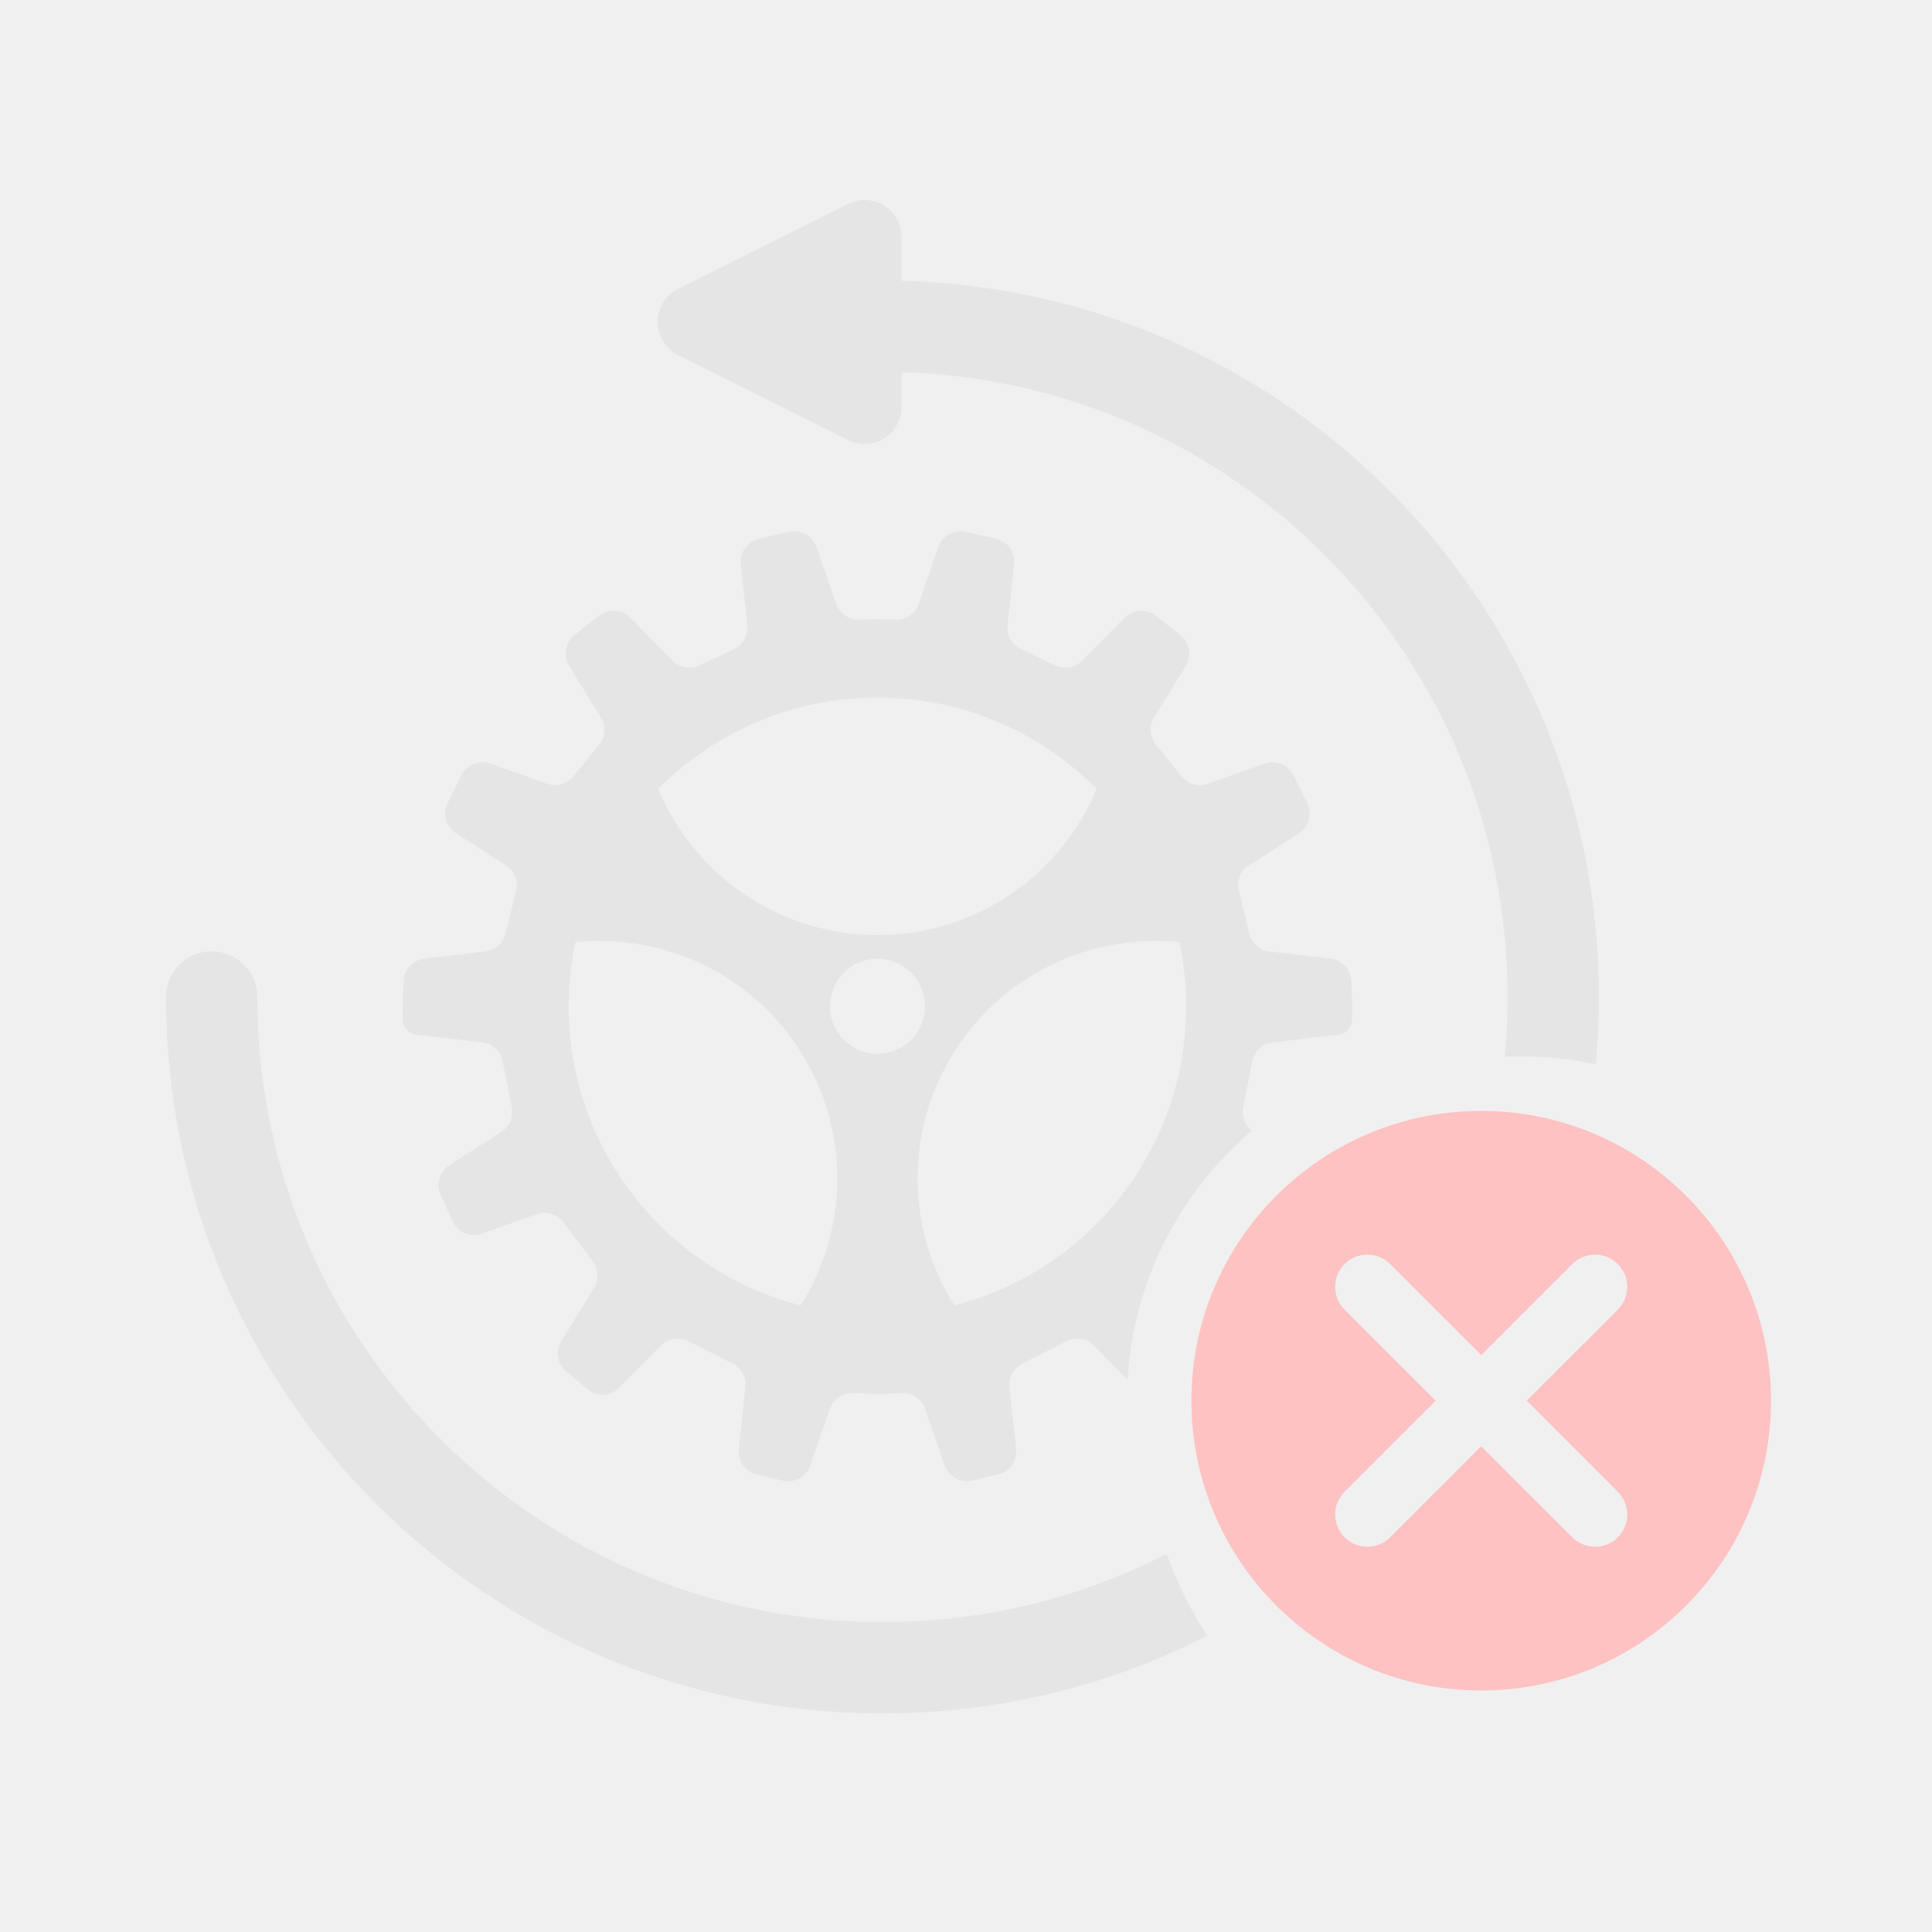
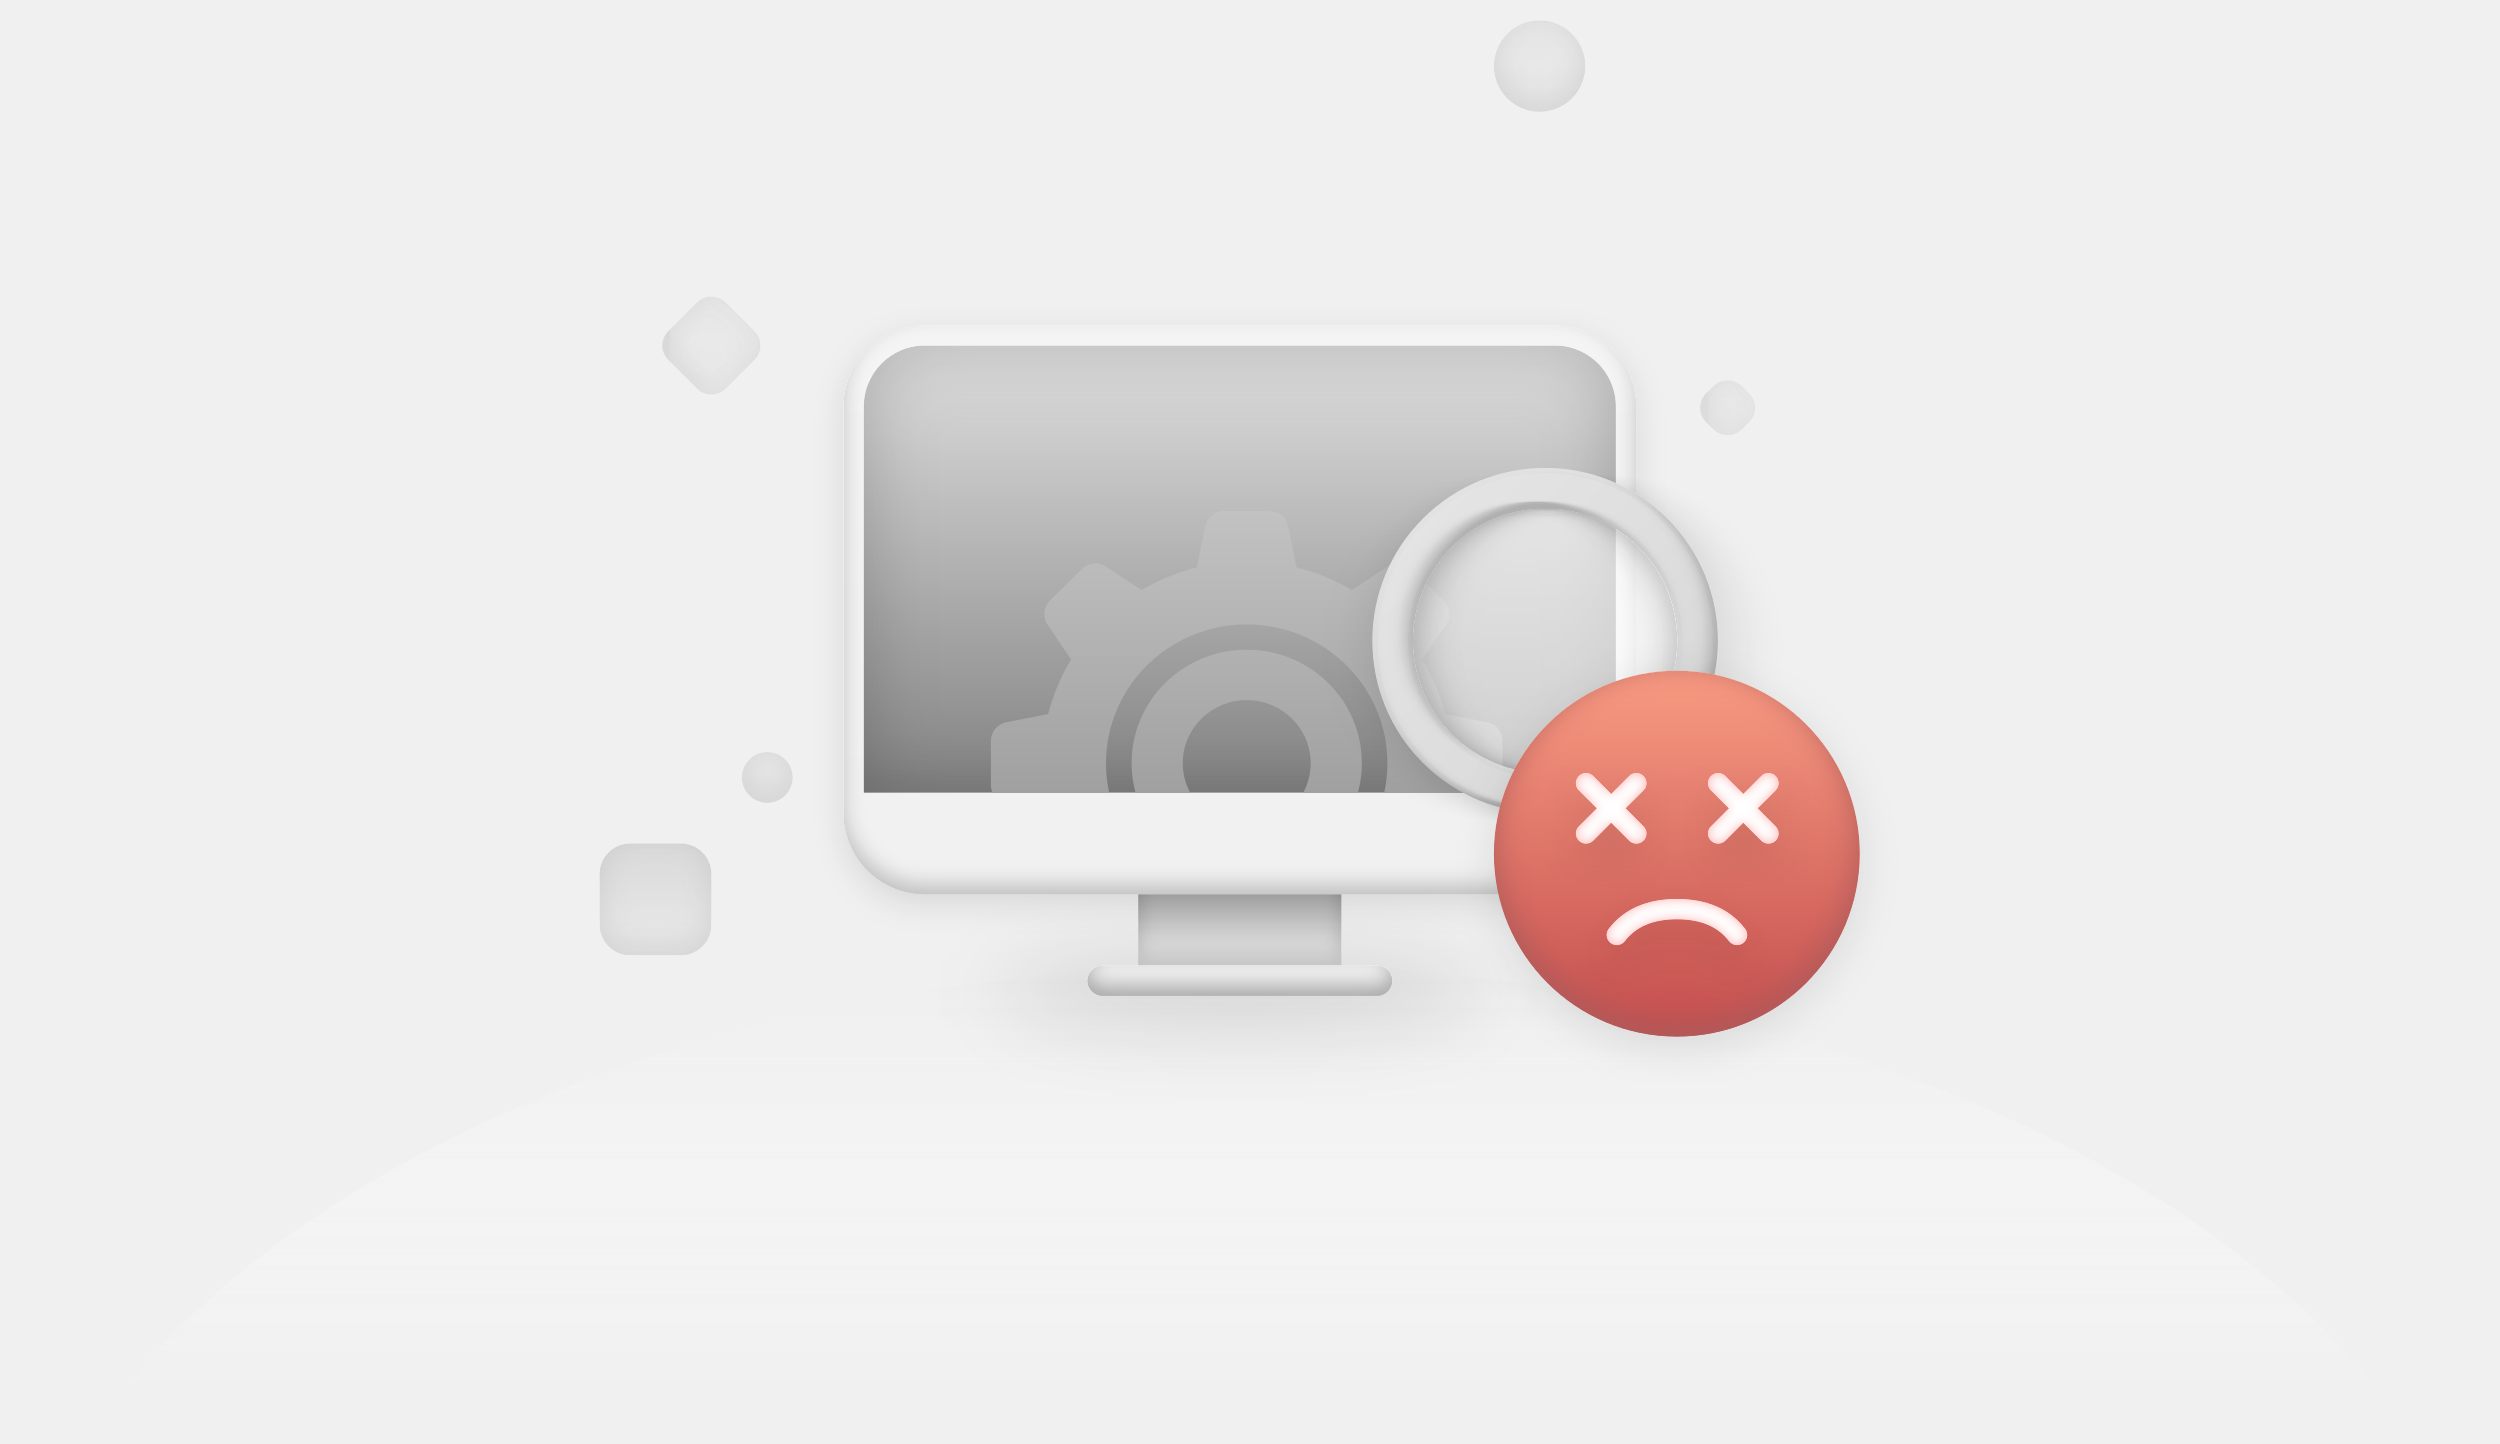
- <svg xmlns="http://www.w3.org/2000/svg" width="120px" height="120px" viewBox="0 0 120 120" version="1.1">
-   <g id="picture/update-failure/light" stroke="none" stroke-width="1" fill="none" fill-rule="evenodd">
-     <g id="编组" transform="translate(10.312, 12.42345)">
-       <path d="M81.688,56.577 C91.629,56.577 99.688,64.635 99.688,74.577 C99.688,84.518 91.629,92.577 81.688,92.577 C71.747,92.577 63.688,84.518 63.688,74.577 C63.688,64.635 71.747,56.577 81.688,56.577 Z M76.031,66.091 C75.25,65.31 73.984,65.31 73.203,66.091 C72.422,66.872 72.422,68.139 73.203,68.92 L78.86,74.575 L73.203,80.233 C72.422,81.014 72.422,82.281 73.203,83.062 C73.984,83.843 75.25,83.843 76.031,83.062 L81.688,77.404 L87.345,83.062 C88.126,83.843 89.392,83.843 90.173,83.062 C90.954,82.281 90.954,81.014 90.173,80.233 L84.516,74.575 L90.173,68.92 C90.954,68.139 90.954,66.872 90.173,66.091 C89.392,65.31 88.126,65.31 87.345,66.091 L81.688,71.747 Z" id="形状结合" fill="#FEC2C2" fill-rule="nonzero" />
-       <path d="M2.835,46.665 C4.401,46.665 5.671,47.934 5.671,49.5 C5.671,70.945 23.055,88.329 44.5,88.329 C50.858,88.329 56.859,86.801 62.156,84.092 C62.79,85.897 63.641,87.601 64.678,89.171 C58.622,92.259 51.764,94 44.5,94 C19.923,94 0,74.077 0,49.5 C0,47.934 1.269,46.665 2.835,46.665 Z M49.675,20.612 L51.542,21.036 C52.268,21.201 52.755,21.884 52.675,22.625 L52.264,26.4 C52.196,27.019 52.527,27.612 53.088,27.881 L55.231,28.908 C55.796,29.178 56.47,29.06 56.91,28.613 L59.534,25.945 C60.059,25.41 60.904,25.358 61.491,25.824 L62.997,27.02 C63.578,27.481 63.723,28.303 63.335,28.935 L61.368,32.14 C61.042,32.671 61.087,33.349 61.48,33.832 L63.077,35.797 C63.469,36.279 64.121,36.461 64.705,36.254 L68.227,35.003 C68.927,34.754 69.702,35.068 70.031,35.734 L70.883,37.453 C71.214,38.122 70.99,38.933 70.362,39.337 L67.264,41.329 C66.736,41.668 66.483,42.306 66.634,42.914 L67.291,45.571 C67.437,46.164 67.937,46.604 68.544,46.675 L72.32,47.115 C73.034,47.198 73.582,47.786 73.615,48.504 L73.686,50.06 C73.688,50.095 73.688,50.13 73.688,50.165 L73.667,50.931 C73.655,51.4 73.3,51.789 72.833,51.843 L68.739,52.32 C68.107,52.394 67.595,52.867 67.47,53.491 L66.902,56.351 C66.792,56.904 67.008,57.467 67.452,57.804 C63.012,61.574 60.089,67.078 59.726,73.269 L57.649,71.157 C57.202,70.702 56.512,70.588 55.942,70.876 L53.182,72.27 C52.637,72.546 52.319,73.131 52.385,73.738 L52.803,77.573 C52.883,78.308 52.403,78.988 51.683,79.158 L50.08,79.538 C49.347,79.711 48.601,79.301 48.356,78.589 L47.147,75.082 C46.934,74.463 46.334,74.06 45.68,74.096 L44.269,74.175 C44.215,74.178 44.161,74.178 44.107,74.175 L42.696,74.096 C42.042,74.06 41.442,74.463 41.229,75.082 L40.02,78.589 C39.775,79.301 39.029,79.711 38.296,79.538 L36.693,79.158 C35.973,78.988 35.493,78.308 35.573,77.573 L35.991,73.738 C36.057,73.131 35.739,72.546 35.194,72.27 L32.434,70.876 C31.864,70.588 31.174,70.702 30.727,71.157 L28.162,73.765 C27.626,74.31 26.762,74.352 26.176,73.862 L24.864,72.766 C24.306,72.299 24.174,71.494 24.555,70.874 L26.584,67.568 C26.9,67.055 26.868,66.401 26.506,65.919 L24.68,63.495 C24.295,62.984 23.622,62.781 23.018,62.996 L19.625,64.201 C18.906,64.457 18.111,64.118 17.798,63.422 L17.058,61.782 C16.76,61.12 16.991,60.339 17.602,59.947 L20.83,57.871 C21.336,57.545 21.592,56.942 21.474,56.351 L20.906,53.491 C20.781,52.867 20.269,52.394 19.637,52.32 L15.543,51.843 C15.076,51.789 14.721,51.4 14.709,50.931 L14.688,50.165 C14.688,50.13 14.688,50.095 14.69,50.06 L14.761,48.504 C14.794,47.786 15.342,47.198 16.056,47.115 L19.832,46.675 C20.439,46.604 20.939,46.164 21.085,45.571 L21.742,42.914 C21.893,42.306 21.64,41.668 21.112,41.329 L18.014,39.337 C17.386,38.933 17.162,38.122 17.493,37.453 L18.345,35.734 C18.674,35.068 19.449,34.754 20.149,35.003 L23.671,36.254 C24.255,36.461 24.907,36.279 25.299,35.797 L26.896,33.832 C27.289,33.349 27.334,32.671 27.008,32.14 L25.041,28.935 C24.653,28.303 24.798,27.481 25.379,27.02 L26.885,25.824 C27.472,25.358 28.317,25.41 28.842,25.945 L31.466,28.613 C31.906,29.06 32.58,29.178 33.145,28.908 L35.288,27.881 C35.849,27.612 36.18,27.019 36.112,26.4 L35.701,22.625 C35.621,21.884 36.108,21.201 36.834,21.036 L38.701,20.612 C39.43,20.447 40.168,20.857 40.411,21.564 L41.623,25.079 C41.837,25.695 42.433,26.096 43.085,26.062 C43.533,26.039 43.901,26.028 44.188,26.028 C44.475,26.028 44.843,26.039 45.291,26.062 C45.943,26.096 46.539,25.695 46.753,25.079 L47.965,21.564 C48.208,20.857 48.946,20.447 49.675,20.612 Z M25.437,46.096 L25.427,46.096 C25.156,47.381 25.013,48.713 25.013,50.079 C25.013,59.021 31.134,66.534 39.415,68.655 C42.244,64.171 42.553,58.308 39.718,53.398 C36.72,48.204 31.04,45.524 25.437,46.096 Z M48.66,53.398 C45.825,58.308 46.134,64.171 48.963,68.656 C57.244,66.534 63.364,59.021 63.364,50.079 C63.364,48.713 63.222,47.381 62.95,46.097 C57.344,45.521 51.66,48.201 48.66,53.398 Z M45.445,1.274 C45.605,1.594 45.688,1.947 45.688,2.305 L45.689,5.016 C69.716,5.646 89,25.321 89,49.5 C89,50.909 88.934,52.304 88.806,53.68 C87.272,53.359 85.683,53.192 84.055,53.192 C83.753,53.192 83.452,53.198 83.153,53.209 C83.27,51.989 83.329,50.751 83.329,49.5 C83.329,28.453 66.584,11.317 45.689,10.688 L45.688,12.849 C45.688,14.121 44.656,15.153 43.384,15.153 C43.026,15.153 42.674,15.069 42.354,14.909 L31.81,9.637 C30.671,9.068 30.21,7.684 30.779,6.546 C31.002,6.1 31.364,5.739 31.81,5.516 L42.354,0.244 C43.492,-0.325 44.876,0.136 45.445,1.274 Z M44.189,47.126 C42.56,47.126 41.239,48.447 41.239,50.077 C41.239,51.706 42.56,53.027 44.189,53.027 C45.818,53.027 47.139,51.706 47.139,50.077 C47.139,48.447 45.818,47.126 44.189,47.126 Z M44.189,30.903 C38.864,30.903 34.046,33.073 30.57,36.58 C32.794,41.908 38.054,45.653 44.189,45.653 C50.324,45.653 55.584,41.908 57.807,36.578 C54.332,33.073 49.514,30.903 44.189,30.903 Z" id="形状结合" fill="#E5E5E5" />
+ <svg xmlns="http://www.w3.org/2000/svg" xmlns:xlink="http://www.w3.org/1999/xlink" width="246px" height="142px" viewBox="0 0 246 142" version="1.1">
+   <defs>
+     <linearGradient x1="50%" y1="0%" x2="50%" y2="76.664%" id="linearGradient-1">
+       <stop stop-color="#EEEEEE" offset="0%" />
+       <stop stop-color="#FFFFFF" stop-opacity="0" offset="100%" />
+     </linearGradient>
+     <linearGradient x1="50%" y1="0%" x2="50%" y2="100%" id="linearGradient-2">
+       <stop stop-color="#000000" stop-opacity="0.05" offset="0%" />
+       <stop stop-color="#000000" stop-opacity="0.02" offset="100%" />
+     </linearGradient>
+     <rect id="path-3" x="7" y="28" width="8" height="8" rx="2" />
+     <filter x="-25.0%" y="-25.0%" width="150.0%" height="150.0%" filterUnits="objectBoundingBox" id="filter-4">
+       <feGaussianBlur stdDeviation="1.5" in="SourceAlpha" result="shadowBlurInner1" />
+       <feOffset dx="0" dy="1" in="shadowBlurInner1" result="shadowOffsetInner1" />
+       <feComposite in="shadowOffsetInner1" in2="SourceAlpha" operator="arithmetic" k2="-1" k3="1" result="shadowInnerInner1" />
+       <feColorMatrix values="0 0 0 0 1   0 0 0 0 1   0 0 0 0 1  0 0 0 0.1 0" type="matrix" in="shadowInnerInner1" result="shadowMatrixInner1" />
+       <feGaussianBlur stdDeviation="1.5" in="SourceAlpha" result="shadowBlurInner2" />
+       <feOffset dx="0" dy="-1" in="shadowBlurInner2" result="shadowOffsetInner2" />
+       <feComposite in="shadowOffsetInner2" in2="SourceAlpha" operator="arithmetic" k2="-1" k3="1" result="shadowInnerInner2" />
+       <feColorMatrix values="0 0 0 0 0   0 0 0 0 0   0 0 0 0 0  0 0 0 0.1 0" type="matrix" in="shadowInnerInner2" result="shadowMatrixInner2" />
+       <feMerge>
+         <feMergeNode in="shadowMatrixInner1" />
+         <feMergeNode in="shadowMatrixInner2" />
+       </feMerge>
+     </filter>
+     <rect id="path-5" x="108.5" y="35.621" width="5" height="5" rx="2" />
+     <filter x="-40.0%" y="-40.0%" width="180.0%" height="180.0%" filterUnits="objectBoundingBox" id="filter-6">
+       <feGaussianBlur stdDeviation="1.5" in="SourceAlpha" result="shadowBlurInner1" />
+       <feOffset dx="0" dy="1" in="shadowBlurInner1" result="shadowOffsetInner1" />
+       <feComposite in="shadowOffsetInner1" in2="SourceAlpha" operator="arithmetic" k2="-1" k3="1" result="shadowInnerInner1" />
+       <feColorMatrix values="0 0 0 0 1   0 0 0 0 1   0 0 0 0 1  0 0 0 0.1 0" type="matrix" in="shadowInnerInner1" result="shadowMatrixInner1" />
+       <feGaussianBlur stdDeviation="1.5" in="SourceAlpha" result="shadowBlurInner2" />
+       <feOffset dx="0" dy="-1" in="shadowBlurInner2" result="shadowOffsetInner2" />
+       <feComposite in="shadowOffsetInner2" in2="SourceAlpha" operator="arithmetic" k2="-1" k3="1" result="shadowInnerInner2" />
+       <feColorMatrix values="0 0 0 0 0   0 0 0 0 0   0 0 0 0 0  0 0 0 0.1 0" type="matrix" in="shadowInnerInner2" result="shadowMatrixInner2" />
+       <feMerge>
+         <feMergeNode in="shadowMatrixInner1" />
+         <feMergeNode in="shadowMatrixInner2" />
+       </feMerge>
+     </filter>
+     <rect id="path-7" x="106" y="89" width="5" height="5" rx="2" />
+     <filter x="-40.0%" y="-40.0%" width="180.0%" height="180.0%" filterUnits="objectBoundingBox" id="filter-8">
+       <feGaussianBlur stdDeviation="1.5" in="SourceAlpha" result="shadowBlurInner1" />
+       <feOffset dx="0" dy="1" in="shadowBlurInner1" result="shadowOffsetInner1" />
+       <feComposite in="shadowOffsetInner1" in2="SourceAlpha" operator="arithmetic" k2="-1" k3="1" result="shadowInnerInner1" />
+       <feColorMatrix values="0 0 0 0 1   0 0 0 0 1   0 0 0 0 1  0 0 0 0.1 0" type="matrix" in="shadowInnerInner1" result="shadowMatrixInner1" />
+       <feGaussianBlur stdDeviation="1.5" in="SourceAlpha" result="shadowBlurInner2" />
+       <feOffset dx="0" dy="-1" in="shadowBlurInner2" result="shadowOffsetInner2" />
+       <feComposite in="shadowOffsetInner2" in2="SourceAlpha" operator="arithmetic" k2="-1" k3="1" result="shadowInnerInner2" />
+       <feColorMatrix values="0 0 0 0 0   0 0 0 0 0   0 0 0 0 0  0 0 0 0.1 0" type="matrix" in="shadowInnerInner2" result="shadowMatrixInner2" />
+       <feMerge>
+         <feMergeNode in="shadowMatrixInner1" />
+         <feMergeNode in="shadowMatrixInner2" />
+       </feMerge>
+     </filter>
+     <rect id="path-9" x="88" y="0" width="9" height="9" rx="4.5" />
+     <filter x="-22.2%" y="-22.2%" width="144.4%" height="144.4%" filterUnits="objectBoundingBox" id="filter-10">
+       <feGaussianBlur stdDeviation="1.5" in="SourceAlpha" result="shadowBlurInner1" />
+       <feOffset dx="0" dy="1" in="shadowBlurInner1" result="shadowOffsetInner1" />
+       <feComposite in="shadowOffsetInner1" in2="SourceAlpha" operator="arithmetic" k2="-1" k3="1" result="shadowInnerInner1" />
+       <feColorMatrix values="0 0 0 0 1   0 0 0 0 1   0 0 0 0 1  0 0 0 0.1 0" type="matrix" in="shadowInnerInner1" result="shadowMatrixInner1" />
+       <feGaussianBlur stdDeviation="1.5" in="SourceAlpha" result="shadowBlurInner2" />
+       <feOffset dx="0" dy="-1" in="shadowBlurInner2" result="shadowOffsetInner2" />
+       <feComposite in="shadowOffsetInner2" in2="SourceAlpha" operator="arithmetic" k2="-1" k3="1" result="shadowInnerInner2" />
+       <feColorMatrix values="0 0 0 0 0   0 0 0 0 0   0 0 0 0 0  0 0 0 0.1 0" type="matrix" in="shadowInnerInner2" result="shadowMatrixInner2" />
+       <feMerge>
+         <feMergeNode in="shadowMatrixInner1" />
+         <feMergeNode in="shadowMatrixInner2" />
+       </feMerge>
+     </filter>
+     <rect id="path-11" x="14" y="72" width="5" height="5" rx="2.5" />
+     <filter x="-40.0%" y="-40.0%" width="180.0%" height="180.0%" filterUnits="objectBoundingBox" id="filter-12">
+       <feGaussianBlur stdDeviation="1.5" in="SourceAlpha" result="shadowBlurInner1" />
+       <feOffset dx="0" dy="1" in="shadowBlurInner1" result="shadowOffsetInner1" />
+       <feComposite in="shadowOffsetInner1" in2="SourceAlpha" operator="arithmetic" k2="-1" k3="1" result="shadowInnerInner1" />
+       <feColorMatrix values="0 0 0 0 1   0 0 0 0 1   0 0 0 0 1  0 0 0 0.1 0" type="matrix" in="shadowInnerInner1" result="shadowMatrixInner1" />
+       <feGaussianBlur stdDeviation="1.5" in="SourceAlpha" result="shadowBlurInner2" />
+       <feOffset dx="0" dy="-1" in="shadowBlurInner2" result="shadowOffsetInner2" />
+       <feComposite in="shadowOffsetInner2" in2="SourceAlpha" operator="arithmetic" k2="-1" k3="1" result="shadowInnerInner2" />
+       <feColorMatrix values="0 0 0 0 0   0 0 0 0 0   0 0 0 0 0  0 0 0 0.1 0" type="matrix" in="shadowInnerInner2" result="shadowMatrixInner2" />
+       <feMerge>
+         <feMergeNode in="shadowMatrixInner1" />
+         <feMergeNode in="shadowMatrixInner2" />
+       </feMerge>
+     </filter>
+     <linearGradient x1="50%" y1="0%" x2="50%" y2="100%" id="linearGradient-13">
+       <stop stop-color="#000000" stop-opacity="0.1" offset="0%" />
+       <stop stop-color="#000000" stop-opacity="0.02" offset="100%" />
+     </linearGradient>
+     <rect id="path-14" x="0" y="81" width="11" height="11" rx="3" />
+     <filter x="-18.2%" y="-18.2%" width="136.4%" height="136.4%" filterUnits="objectBoundingBox" id="filter-15">
+       <feGaussianBlur stdDeviation="1.5" in="SourceAlpha" result="shadowBlurInner1" />
+       <feOffset dx="0" dy="1" in="shadowBlurInner1" result="shadowOffsetInner1" />
+       <feComposite in="shadowOffsetInner1" in2="SourceAlpha" operator="arithmetic" k2="-1" k3="1" result="shadowInnerInner1" />
+       <feColorMatrix values="0 0 0 0 1   0 0 0 0 1   0 0 0 0 1  0 0 0 0.1 0" type="matrix" in="shadowInnerInner1" result="shadowMatrixInner1" />
+       <feGaussianBlur stdDeviation="1.5" in="SourceAlpha" result="shadowBlurInner2" />
+       <feOffset dx="0" dy="-1" in="shadowBlurInner2" result="shadowOffsetInner2" />
+       <feComposite in="shadowOffsetInner2" in2="SourceAlpha" operator="arithmetic" k2="-1" k3="1" result="shadowInnerInner2" />
+       <feColorMatrix values="0 0 0 0 0   0 0 0 0 0   0 0 0 0 0  0 0 0 0.1 0" type="matrix" in="shadowInnerInner2" result="shadowMatrixInner2" />
+       <feMerge>
+         <feMergeNode in="shadowMatrixInner1" />
+         <feMergeNode in="shadowMatrixInner2" />
+       </feMerge>
+     </filter>
+     <filter x="-23.3%" y="-157.2%" width="146.7%" height="414.4%" filterUnits="objectBoundingBox" id="filter-16">
+       <feGaussianBlur stdDeviation="3.724" in="SourceGraphic" />
+     </filter>
+     <linearGradient x1="50%" y1="0%" x2="50%" y2="100%" id="linearGradient-17">
+       <stop stop-color="#A2A2A2" offset="0%" />
+       <stop stop-color="#ECECEC" offset="100%" />
+     </linearGradient>
+     <polygon id="path-18" points="29 55 49 55 49 63 29 63" />
+     <filter x="-7.5%" y="-18.8%" width="115.0%" height="137.5%" filterUnits="objectBoundingBox" id="filter-19">
+       <feGaussianBlur stdDeviation="1" in="SourceAlpha" result="shadowBlurInner1" />
+       <feOffset dx="0" dy="-1" in="shadowBlurInner1" result="shadowOffsetInner1" />
+       <feComposite in="shadowOffsetInner1" in2="SourceAlpha" operator="arithmetic" k2="-1" k3="1" result="shadowInnerInner1" />
+       <feColorMatrix values="0 0 0 0 0   0 0 0 0 0   0 0 0 0 0  0 0 0 0.18 0" type="matrix" in="shadowInnerInner1" />
+     </filter>
+     <rect id="path-20" x="24" y="63" width="30" height="3" rx="1.5" />
+     <filter x="-5.0%" y="-50.0%" width="110.0%" height="200.0%" filterUnits="objectBoundingBox" id="filter-21">
+       <feGaussianBlur stdDeviation="1" in="SourceAlpha" result="shadowBlurInner1" />
+       <feOffset dx="0" dy="-1" in="shadowBlurInner1" result="shadowOffsetInner1" />
+       <feComposite in="shadowOffsetInner1" in2="SourceAlpha" operator="arithmetic" k2="-1" k3="1" result="shadowInnerInner1" />
+       <feColorMatrix values="0 0 0 0 0   0 0 0 0 0   0 0 0 0 0  0 0 0 0.3 0" type="matrix" in="shadowInnerInner1" />
+     </filter>
+     <linearGradient x1="50%" y1="0%" x2="50%" y2="91.274%" id="linearGradient-22">
+       <stop stop-color="#F4F4F4" offset="0%" />
+       <stop stop-color="#F1F1F1" offset="100%" />
+     </linearGradient>
+     <rect id="path-23" x="0" y="0" width="78" height="56" rx="8" />
+     <filter x="-6.4%" y="-7.1%" width="112.8%" height="117.9%" filterUnits="objectBoundingBox" id="filter-24">
+       <feOffset dx="0" dy="1" in="SourceAlpha" result="shadowOffsetOuter1" />
+       <feGaussianBlur stdDeviation="1.5" in="shadowOffsetOuter1" result="shadowBlurOuter1" />
+       <feColorMatrix values="0 0 0 0 0   0 0 0 0 0   0 0 0 0 0  0 0 0 0.1 0" type="matrix" in="shadowBlurOuter1" />
+     </filter>
+     <filter x="-5.8%" y="-6.2%" width="111.5%" height="116.1%" filterUnits="objectBoundingBox" id="filter-25">
+       <feGaussianBlur stdDeviation="1" in="SourceAlpha" result="shadowBlurInner1" />
+       <feOffset dx="0" dy="-1" in="shadowBlurInner1" result="shadowOffsetInner1" />
+       <feComposite in="shadowOffsetInner1" in2="SourceAlpha" operator="arithmetic" k2="-1" k3="1" result="shadowInnerInner1" />
+       <feColorMatrix values="0 0 0 0 0   0 0 0 0 0   0 0 0 0 0  0 0 0 0.2 0" type="matrix" in="shadowInnerInner1" />
+     </filter>
+     <linearGradient x1="50%" y1="0%" x2="50%" y2="97.781%" id="linearGradient-26">
+       <stop stop-color="#DEDEDE" offset="0%" />
+       <stop stop-color="#858585" offset="100%" />
+     </linearGradient>
+     <path d="M8,2 L70,2 C73.314,2 76,4.686 76,8 L76,46 L76,46 L2,46 L2,8 C2,4.686 4.686,2 8,2 Z" id="path-27" />
+     <filter x="-4.7%" y="-8.0%" width="109.5%" height="115.9%" filterUnits="objectBoundingBox" id="filter-29">
+       <feGaussianBlur stdDeviation="3.5" in="SourceAlpha" result="shadowBlurInner1" />
+       <feOffset dx="0" dy="0" in="shadowBlurInner1" result="shadowOffsetInner1" />
+       <feComposite in="shadowOffsetInner1" in2="SourceAlpha" operator="arithmetic" k2="-1" k3="1" result="shadowInnerInner1" />
+       <feColorMatrix values="0 0 0 0 0   0 0 0 0 0   0 0 0 0 0  0 0 0 0.2 0" type="matrix" in="shadowInnerInner1" />
+     </filter>
+     <linearGradient x1="50%" y1="0%" x2="50%" y2="107.467%" id="linearGradient-30">
+       <stop stop-color="#C2C2C2" offset="0%" />
+       <stop stop-color="#818181" offset="100%" />
+     </linearGradient>
+     <path d="M19,33.884 L19,40 L15,40 L15,33.884 C15.656,33.96 16.323,34 17,34 C17.676,34 18.344,33.96 19,33.884 Z" id="path-31" />
+     <filter x="-37.5%" y="-24.5%" width="175.0%" height="149.0%" filterUnits="objectBoundingBox" id="filter-32">
+       <feGaussianBlur stdDeviation="1" in="SourceAlpha" result="shadowBlurInner1" />
+       <feOffset dx="0" dy="1" in="shadowBlurInner1" result="shadowOffsetInner1" />
+       <feComposite in="shadowOffsetInner1" in2="SourceAlpha" operator="arithmetic" k2="-1" k3="1" result="shadowInnerInner1" />
+       <feColorMatrix values="0 0 0 0 0   0 0 0 0 0   0 0 0 0 0  0 0 0 0.2 0" type="matrix" in="shadowInnerInner1" result="shadowMatrixInner1" />
+       <feGaussianBlur stdDeviation="1" in="SourceAlpha" result="shadowBlurInner2" />
+       <feOffset dx="0" dy="-1" in="shadowBlurInner2" result="shadowOffsetInner2" />
+       <feComposite in="shadowOffsetInner2" in2="SourceAlpha" operator="arithmetic" k2="-1" k3="1" result="shadowInnerInner2" />
+       <feColorMatrix values="0 0 0 0 0   0 0 0 0 0   0 0 0 0 0  0 0 0 0.2 0" type="matrix" in="shadowInnerInner2" result="shadowMatrixInner2" />
+       <feMerge>
+         <feMergeNode in="shadowMatrixInner1" />
+         <feMergeNode in="shadowMatrixInner2" />
+       </feMerge>
+     </filter>
+     <path d="M15,40 L19,40 C19.552,40 20,40.448 20,41 L20,52 C20,53.105 19.105,54 18,54 L16,54 C14.895,54 14,53.105 14,52 L14,41 C14,40.448 14.448,40 15,40 Z" id="path-33" />
+     <filter x="-25.0%" y="-10.7%" width="150.0%" height="121.4%" filterUnits="objectBoundingBox" id="filter-34">
+       <feGaussianBlur stdDeviation="0.5" in="SourceAlpha" result="shadowBlurInner1" />
+       <feOffset dx="0" dy="1" in="shadowBlurInner1" result="shadowOffsetInner1" />
+       <feComposite in="shadowOffsetInner1" in2="SourceAlpha" operator="arithmetic" k2="-1" k3="1" result="shadowInnerInner1" />
+       <feColorMatrix values="0 0 0 0 1   0 0 0 0 1   0 0 0 0 1  0 0 0 0.1 0" type="matrix" in="shadowInnerInner1" result="shadowMatrixInner1" />
+       <feGaussianBlur stdDeviation="1" in="SourceAlpha" result="shadowBlurInner2" />
+       <feOffset dx="0" dy="-1" in="shadowBlurInner2" result="shadowOffsetInner2" />
+       <feComposite in="shadowOffsetInner2" in2="SourceAlpha" operator="arithmetic" k2="-1" k3="1" result="shadowInnerInner2" />
+       <feColorMatrix values="0 0 0 0 0   0 0 0 0 0   0 0 0 0 0  0 0 0 0.3 0" type="matrix" in="shadowInnerInner2" result="shadowMatrixInner2" />
+       <feMerge>
+         <feMergeNode in="shadowMatrixInner1" />
+         <feMergeNode in="shadowMatrixInner2" />
+       </feMerge>
+     </filter>
+     <linearGradient x1="52.187%" y1="-1.77635684e-13%" x2="50%" y2="100%" id="linearGradient-35">
+       <stop stop-color="#E4E4E4" offset="0%" />
+       <stop stop-color="#D8D8D8" offset="100%" />
+     </linearGradient>
+     <path d="M17,3.41060513e-13 C26.389,3.41060513e-13 34,7.611 34,17 C34,26.389 26.389,34 17,34 C7.611,34 2.27373675e-13,26.389 2.27373675e-13,17 C2.27373675e-13,7.611 7.611,3.41060513e-13 17,3.41060513e-13 Z M17,4 C9.82,4 4,9.82 4,17 C4,24.18 9.82,30 17,30 C24.18,30 30,24.18 30,17 C30,9.82 24.18,4 17,4 Z" id="path-36" />
+     <filter x="-19.1%" y="-16.2%" width="138.2%" height="138.2%" filterUnits="objectBoundingBox" id="filter-37">
+       <feOffset dx="0" dy="1" in="SourceAlpha" result="shadowOffsetOuter1" />
+       <feGaussianBlur stdDeviation="2" in="shadowOffsetOuter1" result="shadowBlurOuter1" />
+       <feColorMatrix values="0 0 0 0 0   0 0 0 0 0   0 0 0 0 0  0 0 0 0.15 0" type="matrix" in="shadowBlurOuter1" />
+     </filter>
+     <filter x="-14.7%" y="-11.8%" width="129.4%" height="129.4%" filterUnits="objectBoundingBox" id="filter-38">
+       <feOffset dx="0" dy="0.5" in="SourceAlpha" result="shadowOffsetInner1" />
+       <feComposite in="shadowOffsetInner1" in2="SourceAlpha" operator="arithmetic" k2="-1" k3="1" result="shadowInnerInner1" />
+       <feColorMatrix values="0 0 0 0 1   0 0 0 0 1   0 0 0 0 1  0 0 0 0.1 0" type="matrix" in="shadowInnerInner1" result="shadowMatrixInner1" />
+       <feGaussianBlur stdDeviation="0.5" in="SourceAlpha" result="shadowBlurInner2" />
+       <feOffset dx="0" dy="-1" in="shadowBlurInner2" result="shadowOffsetInner2" />
+       <feComposite in="shadowOffsetInner2" in2="SourceAlpha" operator="arithmetic" k2="-1" k3="1" result="shadowInnerInner2" />
+       <feColorMatrix values="0 0 0 0 0   0 0 0 0 0   0 0 0 0 0  0 0 0 0.202 0" type="matrix" in="shadowInnerInner2" result="shadowMatrixInner2" />
+       <feMerge>
+         <feMergeNode in="shadowMatrixInner1" />
+         <feMergeNode in="shadowMatrixInner2" />
+       </feMerge>
+     </filter>
+     <circle id="path-39" cx="17" cy="17" r="13" />
+     <filter x="-5.8%" y="-5.8%" width="111.5%" height="111.5%" filterUnits="objectBoundingBox" id="filter-40">
+       <feGaussianBlur stdDeviation="1.5" in="SourceAlpha" result="shadowBlurInner1" />
+       <feOffset dx="0" dy="0" in="shadowBlurInner1" result="shadowOffsetInner1" />
+       <feComposite in="shadowOffsetInner1" in2="SourceAlpha" operator="arithmetic" k2="-1" k3="1" result="shadowInnerInner1" />
+       <feColorMatrix values="0 0 0 0 0   0 0 0 0 0   0 0 0 0 0  0 0 0 0.3 0" type="matrix" in="shadowInnerInner1" />
+     </filter>
+     <linearGradient x1="50%" y1="0%" x2="50%" y2="100%" id="linearGradient-41">
+       <stop stop-color="#F89B82" offset="0%" />
+       <stop stop-color="#C44D4D" offset="100%" />
+     </linearGradient>
+     <circle id="path-42" cx="18" cy="18" r="18" />
+     <filter x="-18.1%" y="-15.3%" width="136.1%" height="136.1%" filterUnits="objectBoundingBox" id="filter-43">
+       <feOffset dx="0" dy="1" in="SourceAlpha" result="shadowOffsetOuter1" />
+       <feGaussianBlur stdDeviation="2" in="shadowOffsetOuter1" result="shadowBlurOuter1" />
+       <feColorMatrix values="0 0 0 0 0   0 0 0 0 0   0 0 0 0 0  0 0 0 0.1 0" type="matrix" in="shadowBlurOuter1" />
+     </filter>
+     <filter x="-16.7%" y="-13.9%" width="133.3%" height="133.3%" filterUnits="objectBoundingBox" id="filter-44">
+       <feGaussianBlur stdDeviation="1.5" in="SourceAlpha" result="shadowBlurInner1" />
+       <feOffset dx="0" dy="-1" in="shadowBlurInner1" result="shadowOffsetInner1" />
+       <feComposite in="shadowOffsetInner1" in2="SourceAlpha" operator="arithmetic" k2="-1" k3="1" result="shadowInnerInner1" />
+       <feColorMatrix values="0 0 0 0 0.68   0 0 0 0 0.357   0 0 0 0 0.357  0 0 0 1 0" type="matrix" in="shadowInnerInner1" />
+     </filter>
+     <path d="M14.723,10.359 C15.113,10.749 15.113,11.382 14.723,11.773 L12.954,13.54 L14.723,15.309 C15.113,15.699 15.113,16.332 14.723,16.723 C14.332,17.113 13.699,17.113 13.309,16.723 L11.54,14.954 L9.773,16.723 C9.382,17.113 8.749,17.113 8.359,16.723 C7.968,16.332 7.968,15.699 8.359,15.309 L10.126,13.54 L8.359,11.773 C7.968,11.382 7.968,10.749 8.359,10.359 C8.749,9.968 9.382,9.968 9.773,10.359 L11.54,12.126 L13.309,10.359 C13.699,9.968 14.332,9.968 14.723,10.359 Z M27.723,10.359 C28.113,10.749 28.113,11.382 27.723,11.773 L25.954,13.54 L27.723,15.309 C28.113,15.699 28.113,16.332 27.723,16.723 C27.332,17.113 26.699,17.113 26.309,16.723 L24.54,14.954 L22.773,16.723 C22.382,17.113 21.749,17.113 21.359,16.723 C20.968,16.332 20.968,15.699 21.359,15.309 L23.126,13.54 L21.359,11.773 C20.968,11.382 20.968,10.749 21.359,10.359 C21.749,9.968 22.382,9.968 22.773,10.359 L24.54,12.126 L26.309,10.359 C26.699,9.968 27.332,9.968 27.723,10.359 Z M18.011,22.457 C20.943,22.457 23.212,23.432 24.72,25.39 C25.057,25.827 24.976,26.455 24.538,26.792 C24.1,27.129 23.473,27.048 23.136,26.61 C22.032,25.177 20.356,24.457 18.011,24.457 C15.665,24.457 13.99,25.177 12.886,26.61 C12.549,27.048 11.921,27.129 11.483,26.792 C11.046,26.455 10.964,25.827 11.301,25.39 C12.809,23.432 15.078,22.457 18.011,22.457 Z" id="path-45" />
+     <filter x="-35.1%" y="-29.5%" width="170.2%" height="182.7%" filterUnits="objectBoundingBox" id="filter-46">
+       <feOffset dx="0" dy="2" in="SourceAlpha" result="shadowOffsetOuter1" />
+       <feGaussianBlur stdDeviation="2" in="shadowOffsetOuter1" result="shadowBlurOuter1" />
+       <feColorMatrix values="0 0 0 0 0   0 0 0 0 0   0 0 0 0 0  0 0 0 0.1 0" type="matrix" in="shadowBlurOuter1" />
+     </filter>
+     <filter x="-22.6%" y="-14.8%" width="145.1%" height="153.1%" filterUnits="objectBoundingBox" id="filter-47">
+       <feGaussianBlur stdDeviation="0.5" in="SourceAlpha" result="shadowBlurInner1" />
+       <feOffset dx="0" dy="0" in="shadowBlurInner1" result="shadowOffsetInner1" />
+       <feComposite in="shadowOffsetInner1" in2="SourceAlpha" operator="arithmetic" k2="-1" k3="1" result="shadowInnerInner1" />
+       <feColorMatrix values="0 0 0 0 1   0 0 0 0 0.698   0 0 0 0 0.698  0 0 0 1 0" type="matrix" in="shadowInnerInner1" />
+     </filter>
+   </defs>
+   <g id="picture/update-failure-light" stroke="none" stroke-width="1" fill="none" fill-rule="evenodd">
+     <path d="M123.071,95 C180.309,95 228.415,118.362 242.142,150 L4,150 C17.727,118.362 65.833,95 123.071,95 Z" id="形状结合" fill="url(#linearGradient-1)" />
+     <g id="小元素" transform="translate(59, 2)">
+       <g id="矩形" opacity="0.8" transform="translate(11, 32) rotate(-315) translate(-11, -32)">
+         <use fill="url(#linearGradient-2)" fill-rule="evenodd" xlink:href="#path-3" />
+         <use fill="black" fill-opacity="1" filter="url(#filter-4)" xlink:href="#path-3" />
+       </g>
+       <g id="矩形" opacity="0.702" transform="translate(111, 38.1213) rotate(-315) translate(-111, -38.1213)">
+         <use fill="url(#linearGradient-2)" fill-rule="evenodd" xlink:href="#path-5" />
+         <use fill="black" fill-opacity="1" filter="url(#filter-6)" xlink:href="#path-5" />
+       </g>
+       <g id="矩形" opacity="0.75" transform="translate(108.5, 91.5) rotate(-270) translate(-108.5, -91.5)">
+         <use fill="url(#linearGradient-2)" fill-rule="evenodd" xlink:href="#path-7" />
+         <use fill="black" fill-opacity="1" filter="url(#filter-8)" xlink:href="#path-7" />
+       </g>
+       <g id="矩形">
+         <use fill="url(#linearGradient-2)" fill-rule="evenodd" xlink:href="#path-9" />
+         <use fill="black" fill-opacity="1" filter="url(#filter-10)" xlink:href="#path-9" />
+       </g>
+       <g id="矩形">
+         <use fill="url(#linearGradient-2)" fill-rule="evenodd" xlink:href="#path-11" />
+         <use fill="black" fill-opacity="1" filter="url(#filter-12)" xlink:href="#path-11" />
+       </g>
+       <g id="矩形">
+         <use fill="url(#linearGradient-13)" fill-rule="evenodd" xlink:href="#path-14" />
+         <use fill="black" fill-opacity="1" filter="url(#filter-15)" xlink:href="#path-14" />
+       </g>
+     </g>
+     <g id="电脑" transform="translate(83, 32)">
+       <ellipse id="椭圆形" fill-opacity="0.12" fill="#000000" filter="url(#filter-16)" cx="39.014" cy="65.447" rx="23.929" ry="3.553" />
+       <g id="矩形" fill-rule="nonzero">
+         <use fill="url(#linearGradient-17)" xlink:href="#path-18" />
+         <use fill="black" fill-opacity="1" filter="url(#filter-19)" xlink:href="#path-18" />
+       </g>
+       <g id="矩形" fill-rule="nonzero">
+         <use fill="#F0F0F0" xlink:href="#path-20" />
+         <use fill="black" fill-opacity="1" filter="url(#filter-21)" xlink:href="#path-20" />
+       </g>
+       <g id="矩形">
+         <use fill="black" fill-opacity="1" filter="url(#filter-24)" xlink:href="#path-23" />
+         <use fill="url(#linearGradient-22)" fill-rule="evenodd" xlink:href="#path-23" />
+         <use fill="black" fill-opacity="1" filter="url(#filter-25)" xlink:href="#path-23" />
+       </g>
+       <mask id="mask-28" fill="white">
+         <use xlink:href="#path-27" />
+       </mask>
+       <g id="矩形" fill-rule="nonzero">
+         <use fill="url(#linearGradient-26)" xlink:href="#path-27" />
+         <use fill="black" fill-opacity="1" filter="url(#filter-29)" xlink:href="#path-27" />
+       </g>
+       <path d="M41.914,18.282 C42.809,18.282 43.58,18.912 43.758,19.789 L44.58,23.837 C46.521,24.315 48.351,25.072 50.023,26.061 L53.535,23.753 C54.277,23.265 55.258,23.362 55.89,23.985 L59.032,27.082 C59.678,27.719 59.778,28.726 59.27,29.477 L56.957,32.895 C57.961,34.543 58.728,36.347 59.214,38.26 L63.332,39.072 C64.214,39.246 64.85,40.02 64.85,40.918 L64.85,45.268 C64.85,46.167 64.214,46.94 63.332,47.114 L59.214,47.927 C58.728,49.84 57.96,51.643 56.957,53.291 L59.27,56.71 C59.778,57.461 59.678,58.468 59.032,59.104 L55.89,62.201 C55.258,62.824 54.277,62.921 53.535,62.434 L50.023,60.126 C48.351,61.114 46.521,61.871 44.58,62.35 L43.758,66.397 C43.58,67.274 42.809,67.904 41.914,67.904 L37.438,67.904 C36.544,67.904 35.772,67.274 35.594,66.397 L34.772,62.349 C32.831,61.871 31.002,61.115 29.33,60.126 L25.817,62.434 C25.076,62.921 24.095,62.824 23.463,62.201 L20.32,59.104 C19.675,58.468 19.575,57.461 20.083,56.71 L22.395,53.291 C21.392,51.643 20.625,49.84 20.139,47.927 L16.021,47.114 C15.139,46.94 14.503,46.167 14.503,45.268 L14.503,40.918 C14.503,40.02 15.139,39.246 16.021,39.072 L20.139,38.26 C20.625,36.347 21.392,34.543 22.395,32.895 L20.083,29.477 C19.575,28.726 19.675,27.719 20.32,27.082 L23.463,23.985 C24.095,23.362 25.076,23.265 25.817,23.753 L29.33,26.06 C31.002,25.072 32.831,24.316 34.772,23.837 L35.594,19.789 C35.772,18.912 36.544,18.282 37.438,18.282 L41.914,18.282 Z M39.676,29.447 C32.03,29.447 25.831,35.557 25.831,43.093 C25.831,50.63 32.03,56.739 39.676,56.739 C47.323,56.739 53.522,50.63 53.522,43.093 C53.522,35.557 47.323,29.447 39.676,29.447 Z M39.676,31.928 C45.933,31.928 51.004,36.927 51.004,43.093 C51.004,49.259 45.933,54.258 39.676,54.258 C33.42,54.258 28.348,49.259 28.348,43.093 C28.348,36.927 33.42,31.928 39.676,31.928 Z M39.676,36.89 C36.201,36.89 33.383,39.667 33.383,43.093 C33.383,46.519 36.201,49.296 39.676,49.296 C43.152,49.296 45.97,46.519 45.97,43.093 C45.97,39.667 43.152,36.89 39.676,36.89 Z" id="形状结合" fill="url(#linearGradient-30)" fill-rule="nonzero" mask="url(#mask-28)" />
+     </g>
+     <g id="放大镜" transform="translate(159.1127, 70.1127) rotate(-45) translate(-159.1127, -70.1127)translate(142.1127, 43.1127)">
+       <g id="形状结合">
+         <use fill-opacity="0.25" fill="#000000" fill-rule="evenodd" xlink:href="#path-31" />
+         <use fill="black" fill-opacity="1" filter="url(#filter-32)" xlink:href="#path-31" />
+       </g>
+       <g id="矩形" fill-rule="nonzero">
+         <use fill-opacity="0.2" fill="#000000" xlink:href="#path-33" />
+         <use fill="black" fill-opacity="1" filter="url(#filter-34)" xlink:href="#path-33" />
+       </g>
+       <g id="椭圆形" fill-rule="nonzero">
+         <use fill="black" fill-opacity="1" filter="url(#filter-37)" xlink:href="#path-36" />
+         <use fill="url(#linearGradient-35)" xlink:href="#path-36" />
+         <use fill="black" fill-opacity="1" filter="url(#filter-38)" xlink:href="#path-36" />
+       </g>
+       <path d="M17,1.13686838e-13 C26.389,1.13686838e-13 34,7.611 34,17 C34,26.389 26.389,34 17,34 C7.611,34 2.27373675e-13,26.389 2.27373675e-13,17 C2.27373675e-13,7.611 7.611,1.13686838e-13 17,1.13686838e-13 Z M17,0.5 C7.887,0.5 0.5,7.887 0.5,17 C0.5,26.113 7.887,33.5 17,33.5 C26.113,33.5 33.5,26.113 33.5,17 C33.5,7.887 26.113,0.5 17,0.5 Z M17,3.5 C24.456,3.5 30.5,9.544 30.5,17 C30.5,24.456 24.456,30.5 17,30.5 C9.544,30.5 3.5,24.456 3.5,17 C3.5,9.544 9.544,3.5 17,3.5 Z M17,4 C9.82,4 4,9.82 4,17 C4,24.18 9.82,30 17,30 C24.18,30 30,24.18 30,17 C30,9.82 24.18,4 17,4 Z" id="椭圆形" fill-opacity="0.02" fill="#000000" fill-rule="nonzero" />
+       <g id="椭圆形">
+         <use fill-opacity="0.604" fill="#FFFFFF" fill-rule="evenodd" xlink:href="#path-39" />
+         <use fill="black" fill-opacity="1" filter="url(#filter-40)" xlink:href="#path-39" />
+       </g>
+     </g>
+     <g id="哭脸" transform="translate(147, 66)" fill-rule="nonzero">
+       <g id="椭圆形">
+         <use fill="black" fill-opacity="1" filter="url(#filter-43)" xlink:href="#path-42" />
+         <use fill="url(#linearGradient-41)" xlink:href="#path-42" />
+         <use fill="black" fill-opacity="1" filter="url(#filter-44)" xlink:href="#path-42" />
+       </g>
+       <g id="形状结合">
+         <use fill="black" fill-opacity="1" filter="url(#filter-46)" xlink:href="#path-45" />
+         <use fill="#FFFFFF" xlink:href="#path-45" />
+         <use fill="black" fill-opacity="1" filter="url(#filter-47)" xlink:href="#path-45" />
+       </g>
    </g>
  </g>
</svg>
